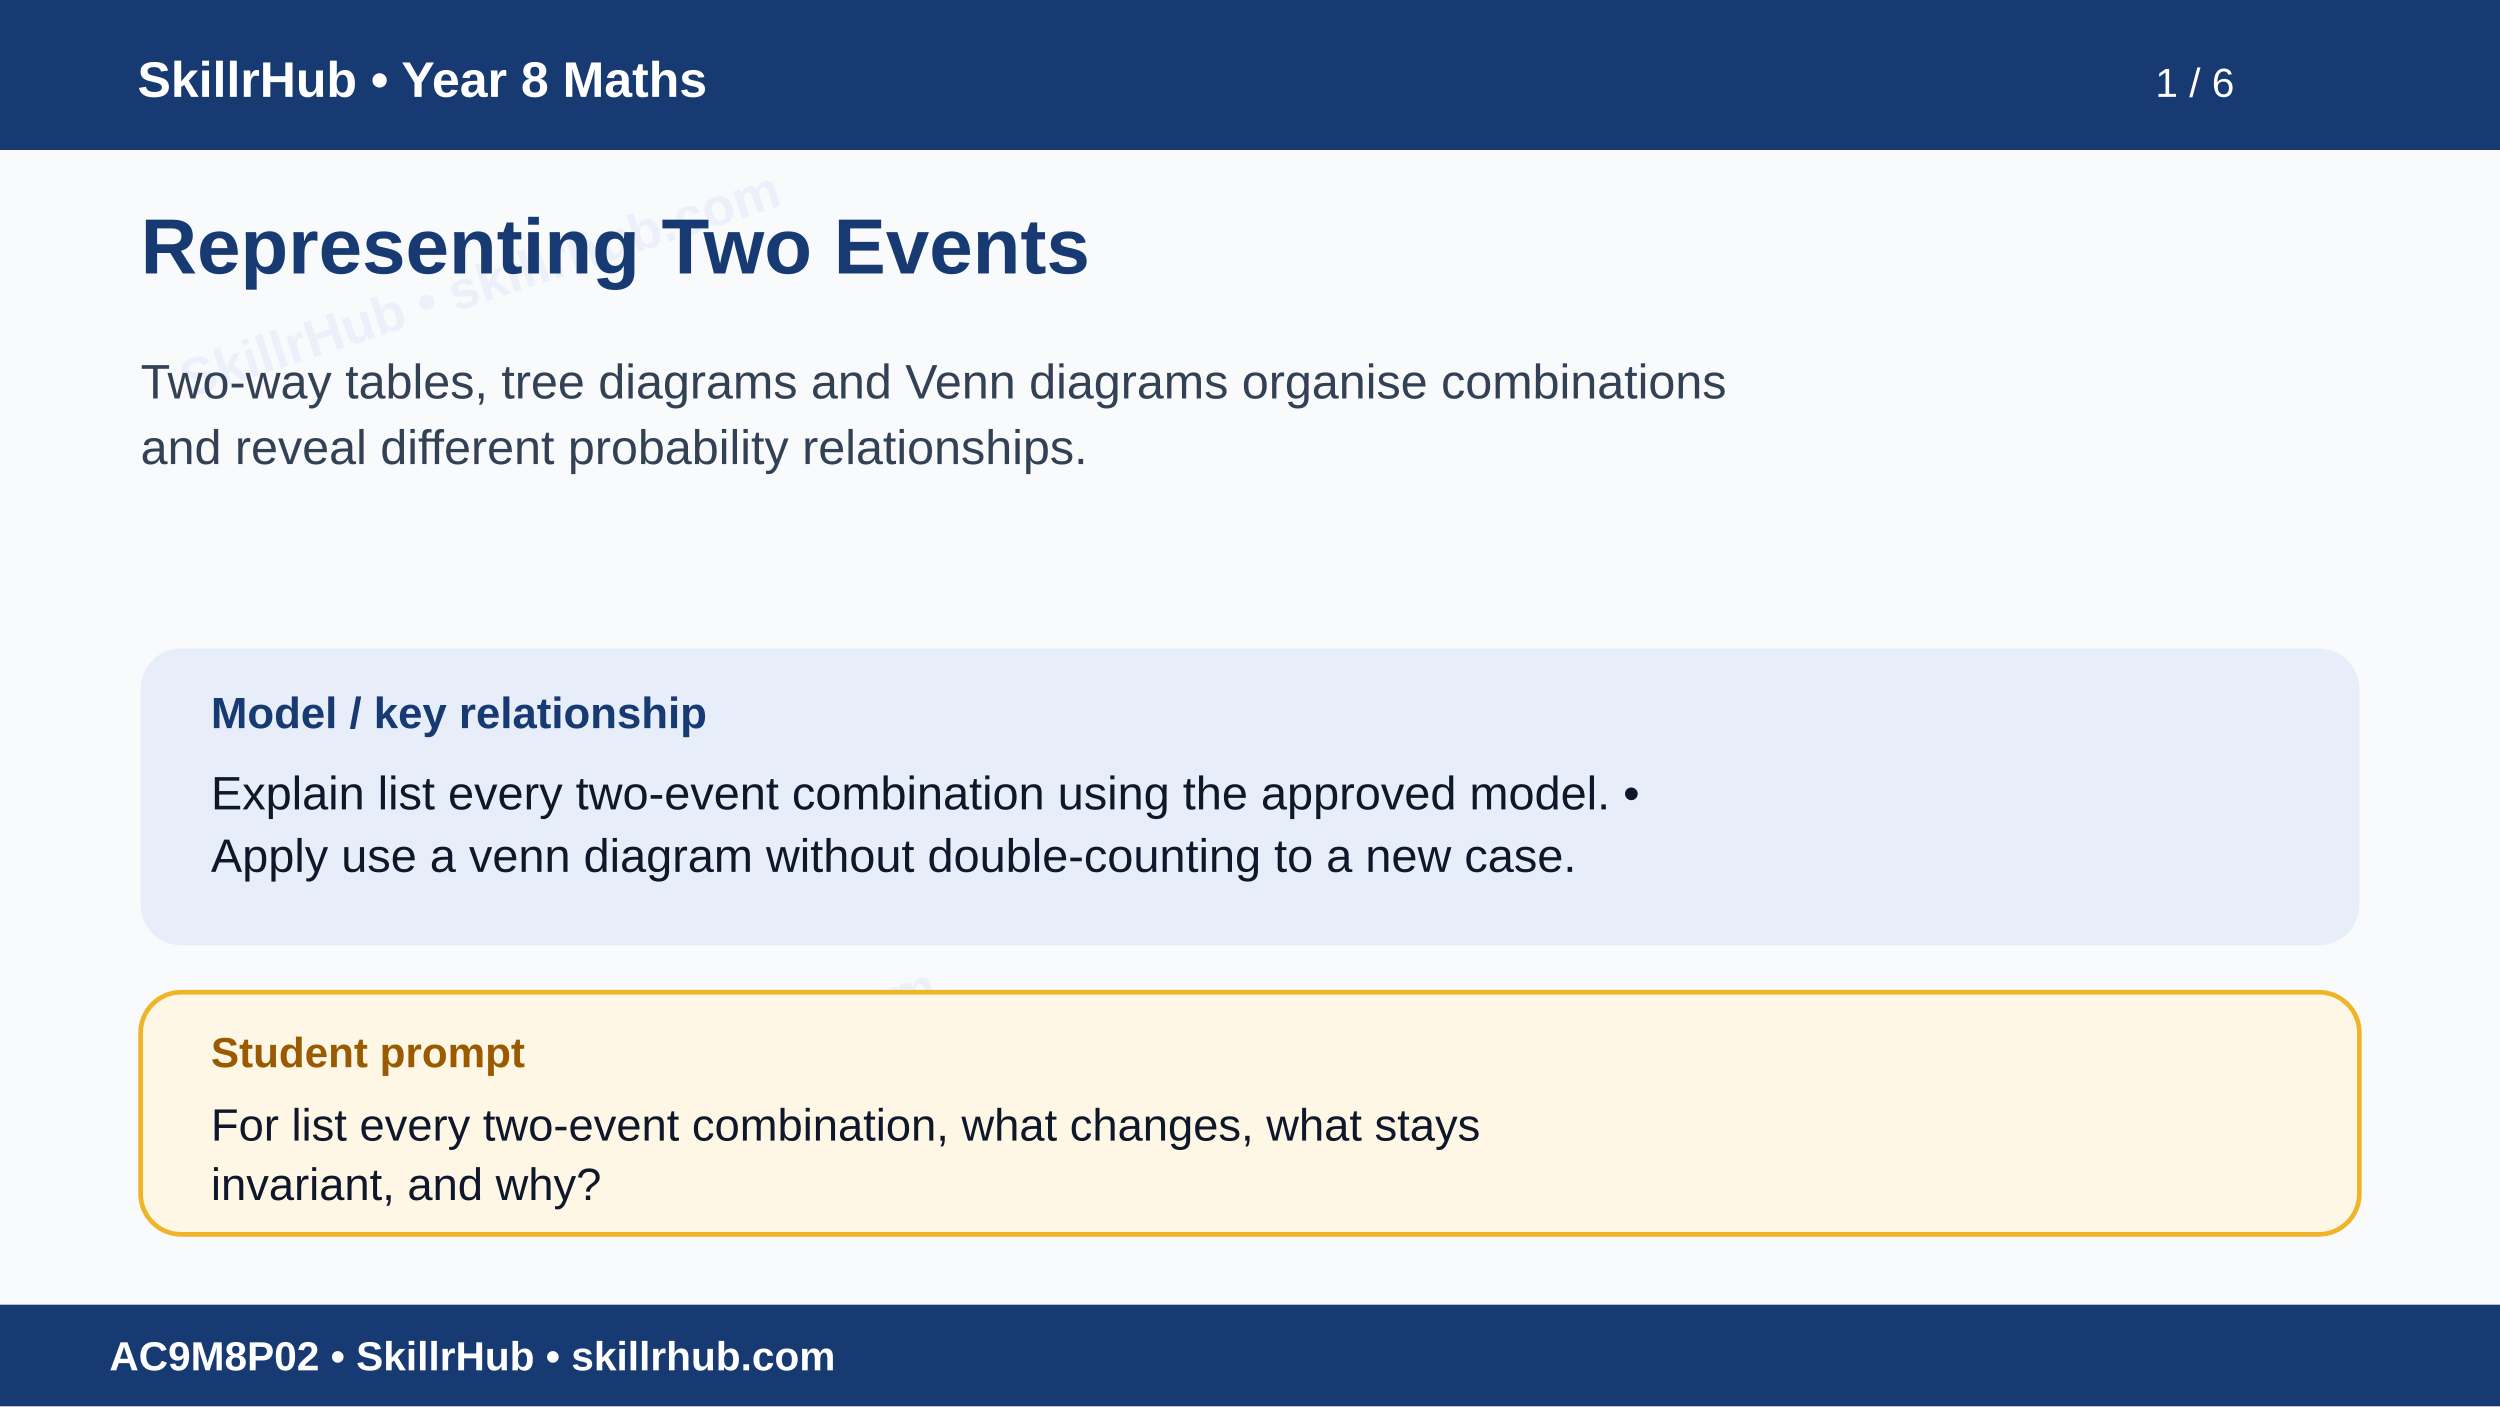
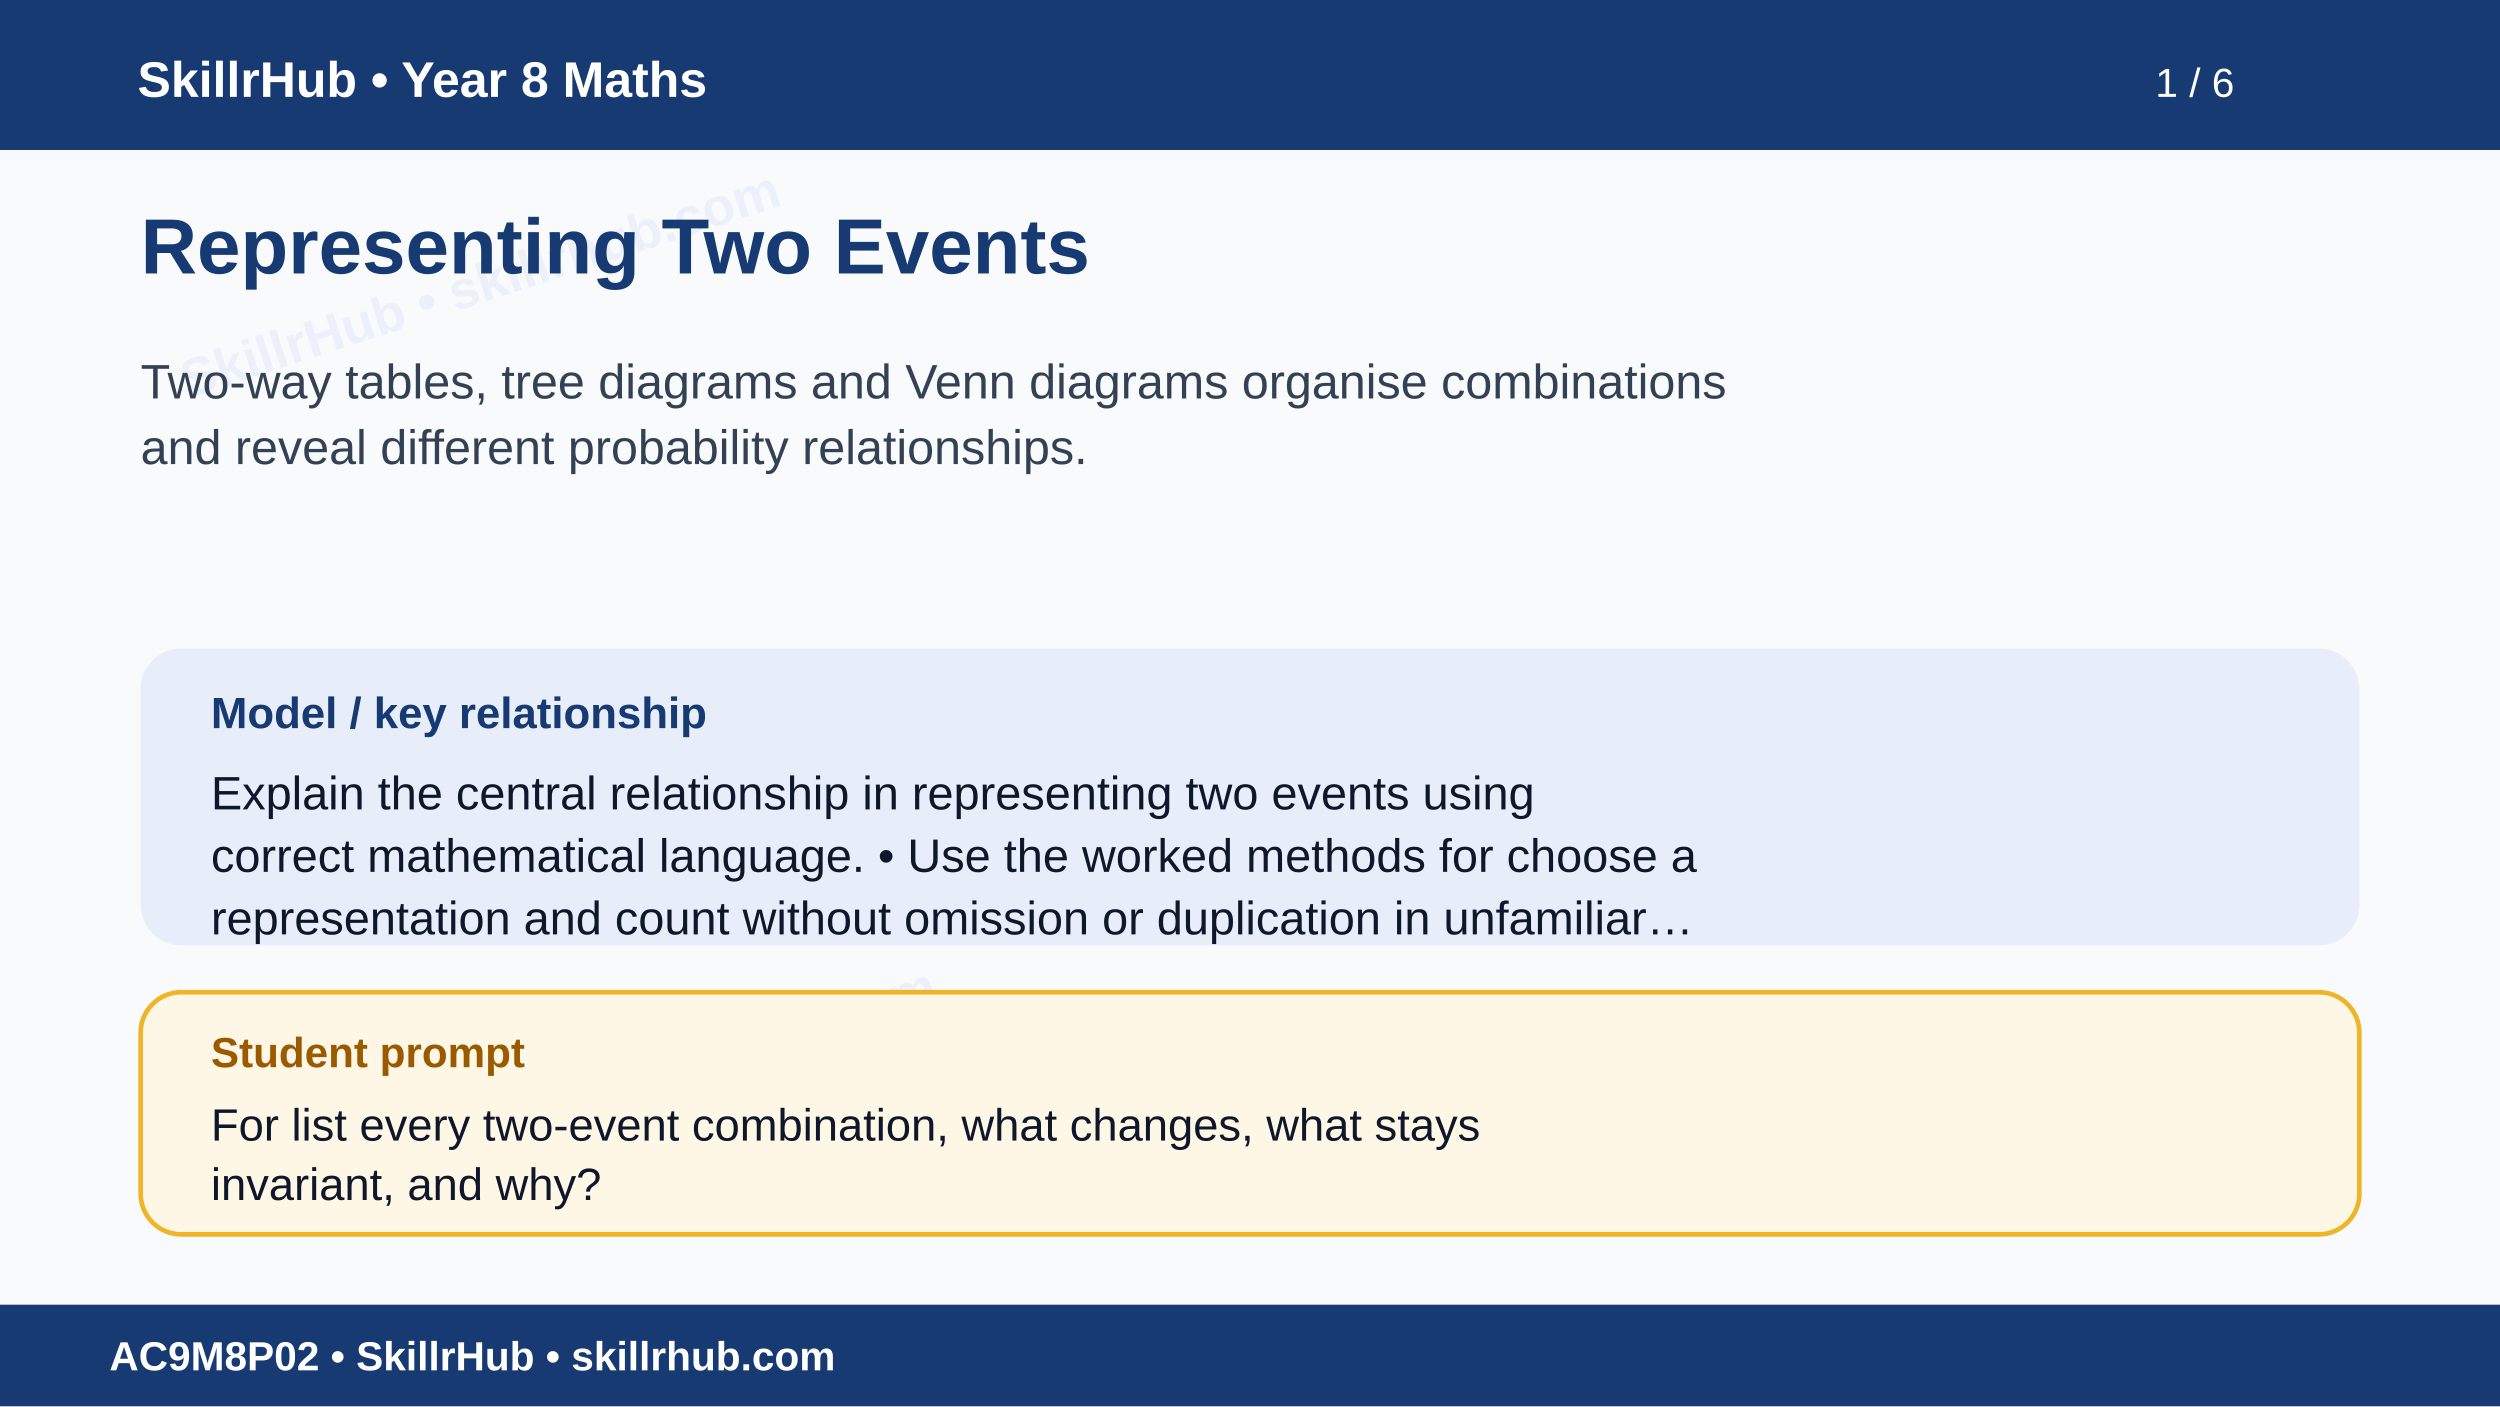
<svg xmlns="http://www.w3.org/2000/svg" width="1600" height="900" viewBox="0 0 1600 900" role="img" aria-labelledby="title desc">
  <rect width="1600" height="900" fill="#f8fafc" />
  <g opacity=".055" fill="#1d4ed8" font-family="Arial,Helvetica,sans-serif" font-size="34" font-weight="700">
    <text x="120" y="255" transform="rotate(-18 120 255)">SkillrHub • skillrhub.com</text>
    <text x="790" y="560" transform="rotate(-18 790 560)">SkillrHub • skillrhub.com</text>
    <text x="220" y="765" transform="rotate(-18 220 765)">SkillrHub • skillrhub.com</text>
  </g>
  <rect width="1600" height="96" fill="#173a72" />
  <text x="88" y="62" fill="#fff" font-family="Arial,Helvetica,sans-serif" font-size="32" font-weight="700">SkillrHub • Year 8 Maths</text>
  <text x="1430" y="62" text-anchor="end" fill="#fff" font-family="Arial,Helvetica,sans-serif" font-size="26">1 / 6</text>
  <text x="90" y="175" fill="#173a72" font-family="Arial,Helvetica,sans-serif" font-size="50" font-weight="700">Representing Two Events</text>
  <text x="90" y="255" fill="#334155" font-family="Arial,Helvetica,sans-serif" font-size="31" font-weight="400">Two-way tables, tree diagrams and Venn diagrams organise combinations</text>
  <text x="90" y="297" fill="#334155" font-family="Arial,Helvetica,sans-serif" font-size="31" font-weight="400">and reveal different probability relationships.</text>
  <rect x="90" y="415" width="1420" height="190" rx="26" fill="#e8eef9" />
  <text x="135" y="466" fill="#173a72" font-family="Arial,Helvetica,sans-serif" font-size="28" font-weight="700">Model / key relationship</text>
-   <text x="135" y="518" fill="#0f172a" font-family="Arial,Helvetica,sans-serif" font-size="30" font-weight="400">Explain list every two-event combination using the approved model. •</text>
-   <text x="135" y="558" fill="#0f172a" font-family="Arial,Helvetica,sans-serif" font-size="30" font-weight="400">Apply use a venn diagram without double-counting to a new case.</text>
+   <text x="135" y="518" fill="#0f172a" font-family="Arial,Helvetica,sans-serif" font-size="30" font-weight="400">Explain the central relationship in representing two events using</text>
+   <text x="135" y="558" fill="#0f172a" font-family="Arial,Helvetica,sans-serif" font-size="30" font-weight="400">correct mathematical language. • Use the worked methods for choose a</text>
+   <text x="135" y="598" fill="#0f172a" font-family="Arial,Helvetica,sans-serif" font-size="30" font-weight="400">representation and count without omission or duplication in unfamiliar…</text>
  <rect x="90" y="635" width="1420" height="155" rx="26" fill="#fff7e6" stroke="#f0b429" stroke-width="3" />
  <text x="135" y="683" fill="#9a5b00" font-family="Arial,Helvetica,sans-serif" font-size="27" font-weight="700">Student prompt</text>
  <text x="135" y="730" fill="#0f172a" font-family="Arial,Helvetica,sans-serif" font-size="29" font-weight="400">For list every two-event combination, what changes, what stays</text>
  <text x="135" y="768" fill="#0f172a" font-family="Arial,Helvetica,sans-serif" font-size="29" font-weight="400">invariant, and why?</text>
  <rect y="835" width="1600" height="65" fill="#173a72" />
  <text x="70" y="877" fill="#fff" font-family="Arial,Helvetica,sans-serif" font-size="26" font-weight="700">AC9M8P02 • SkillrHub • skillrhub.com</text>
</svg>
